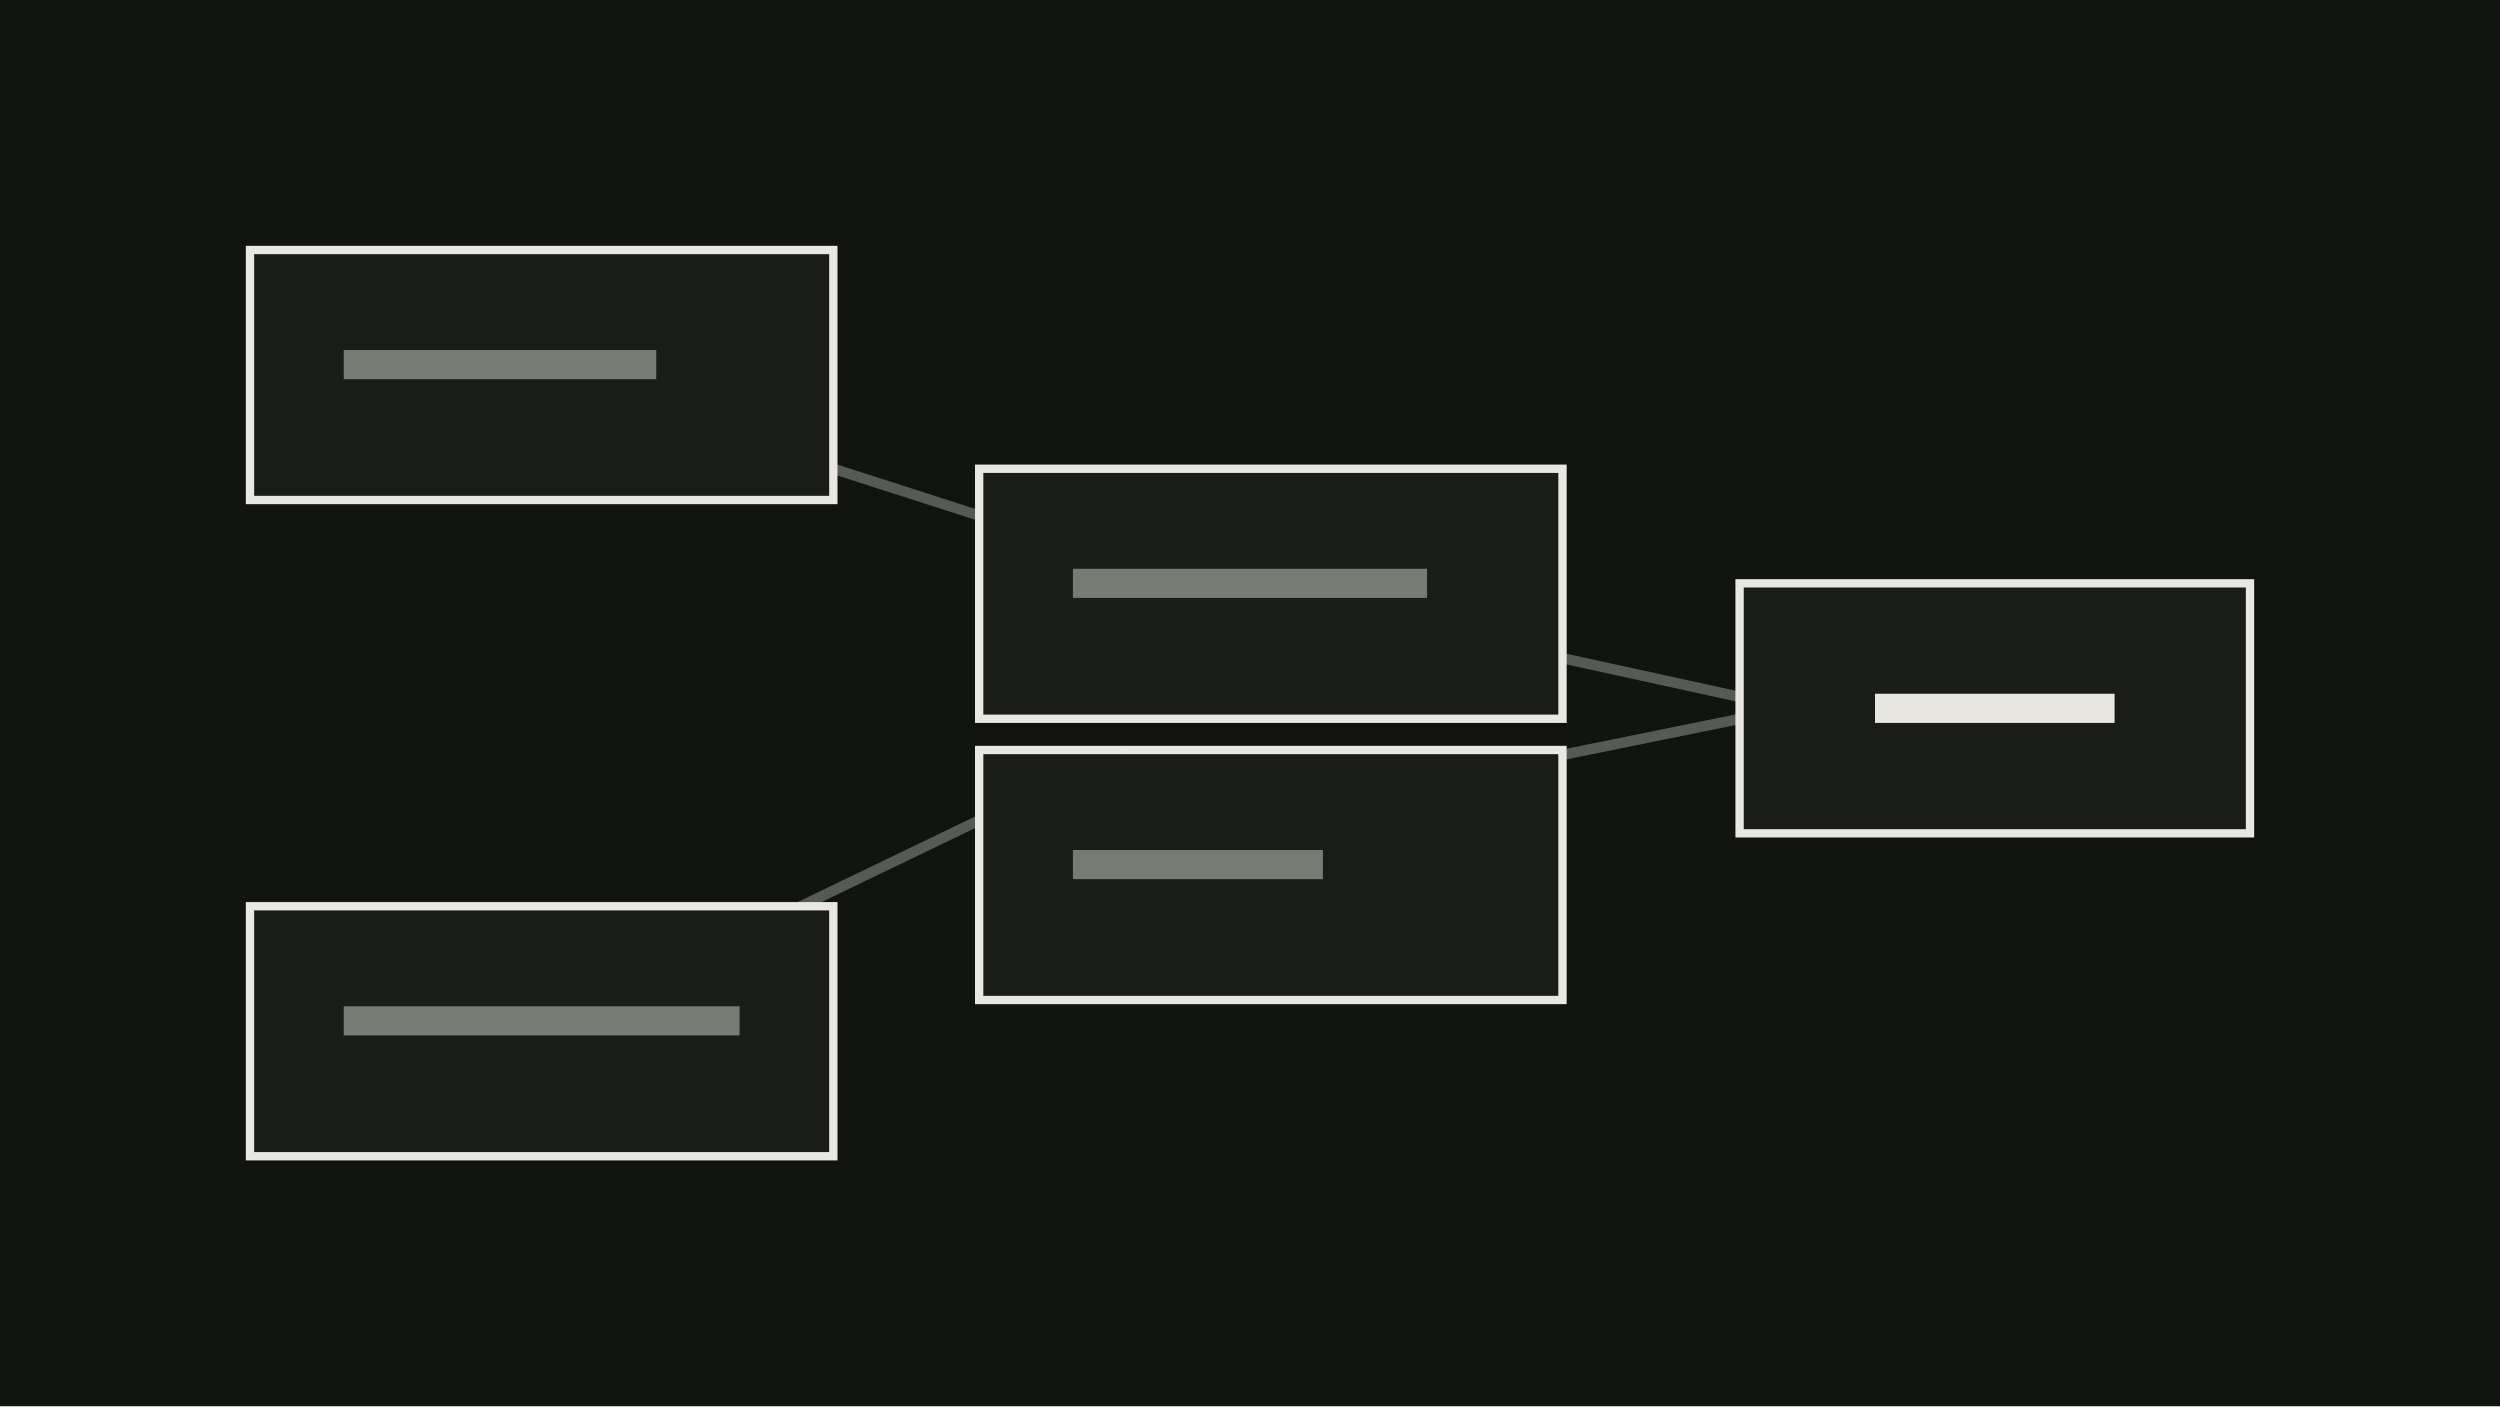
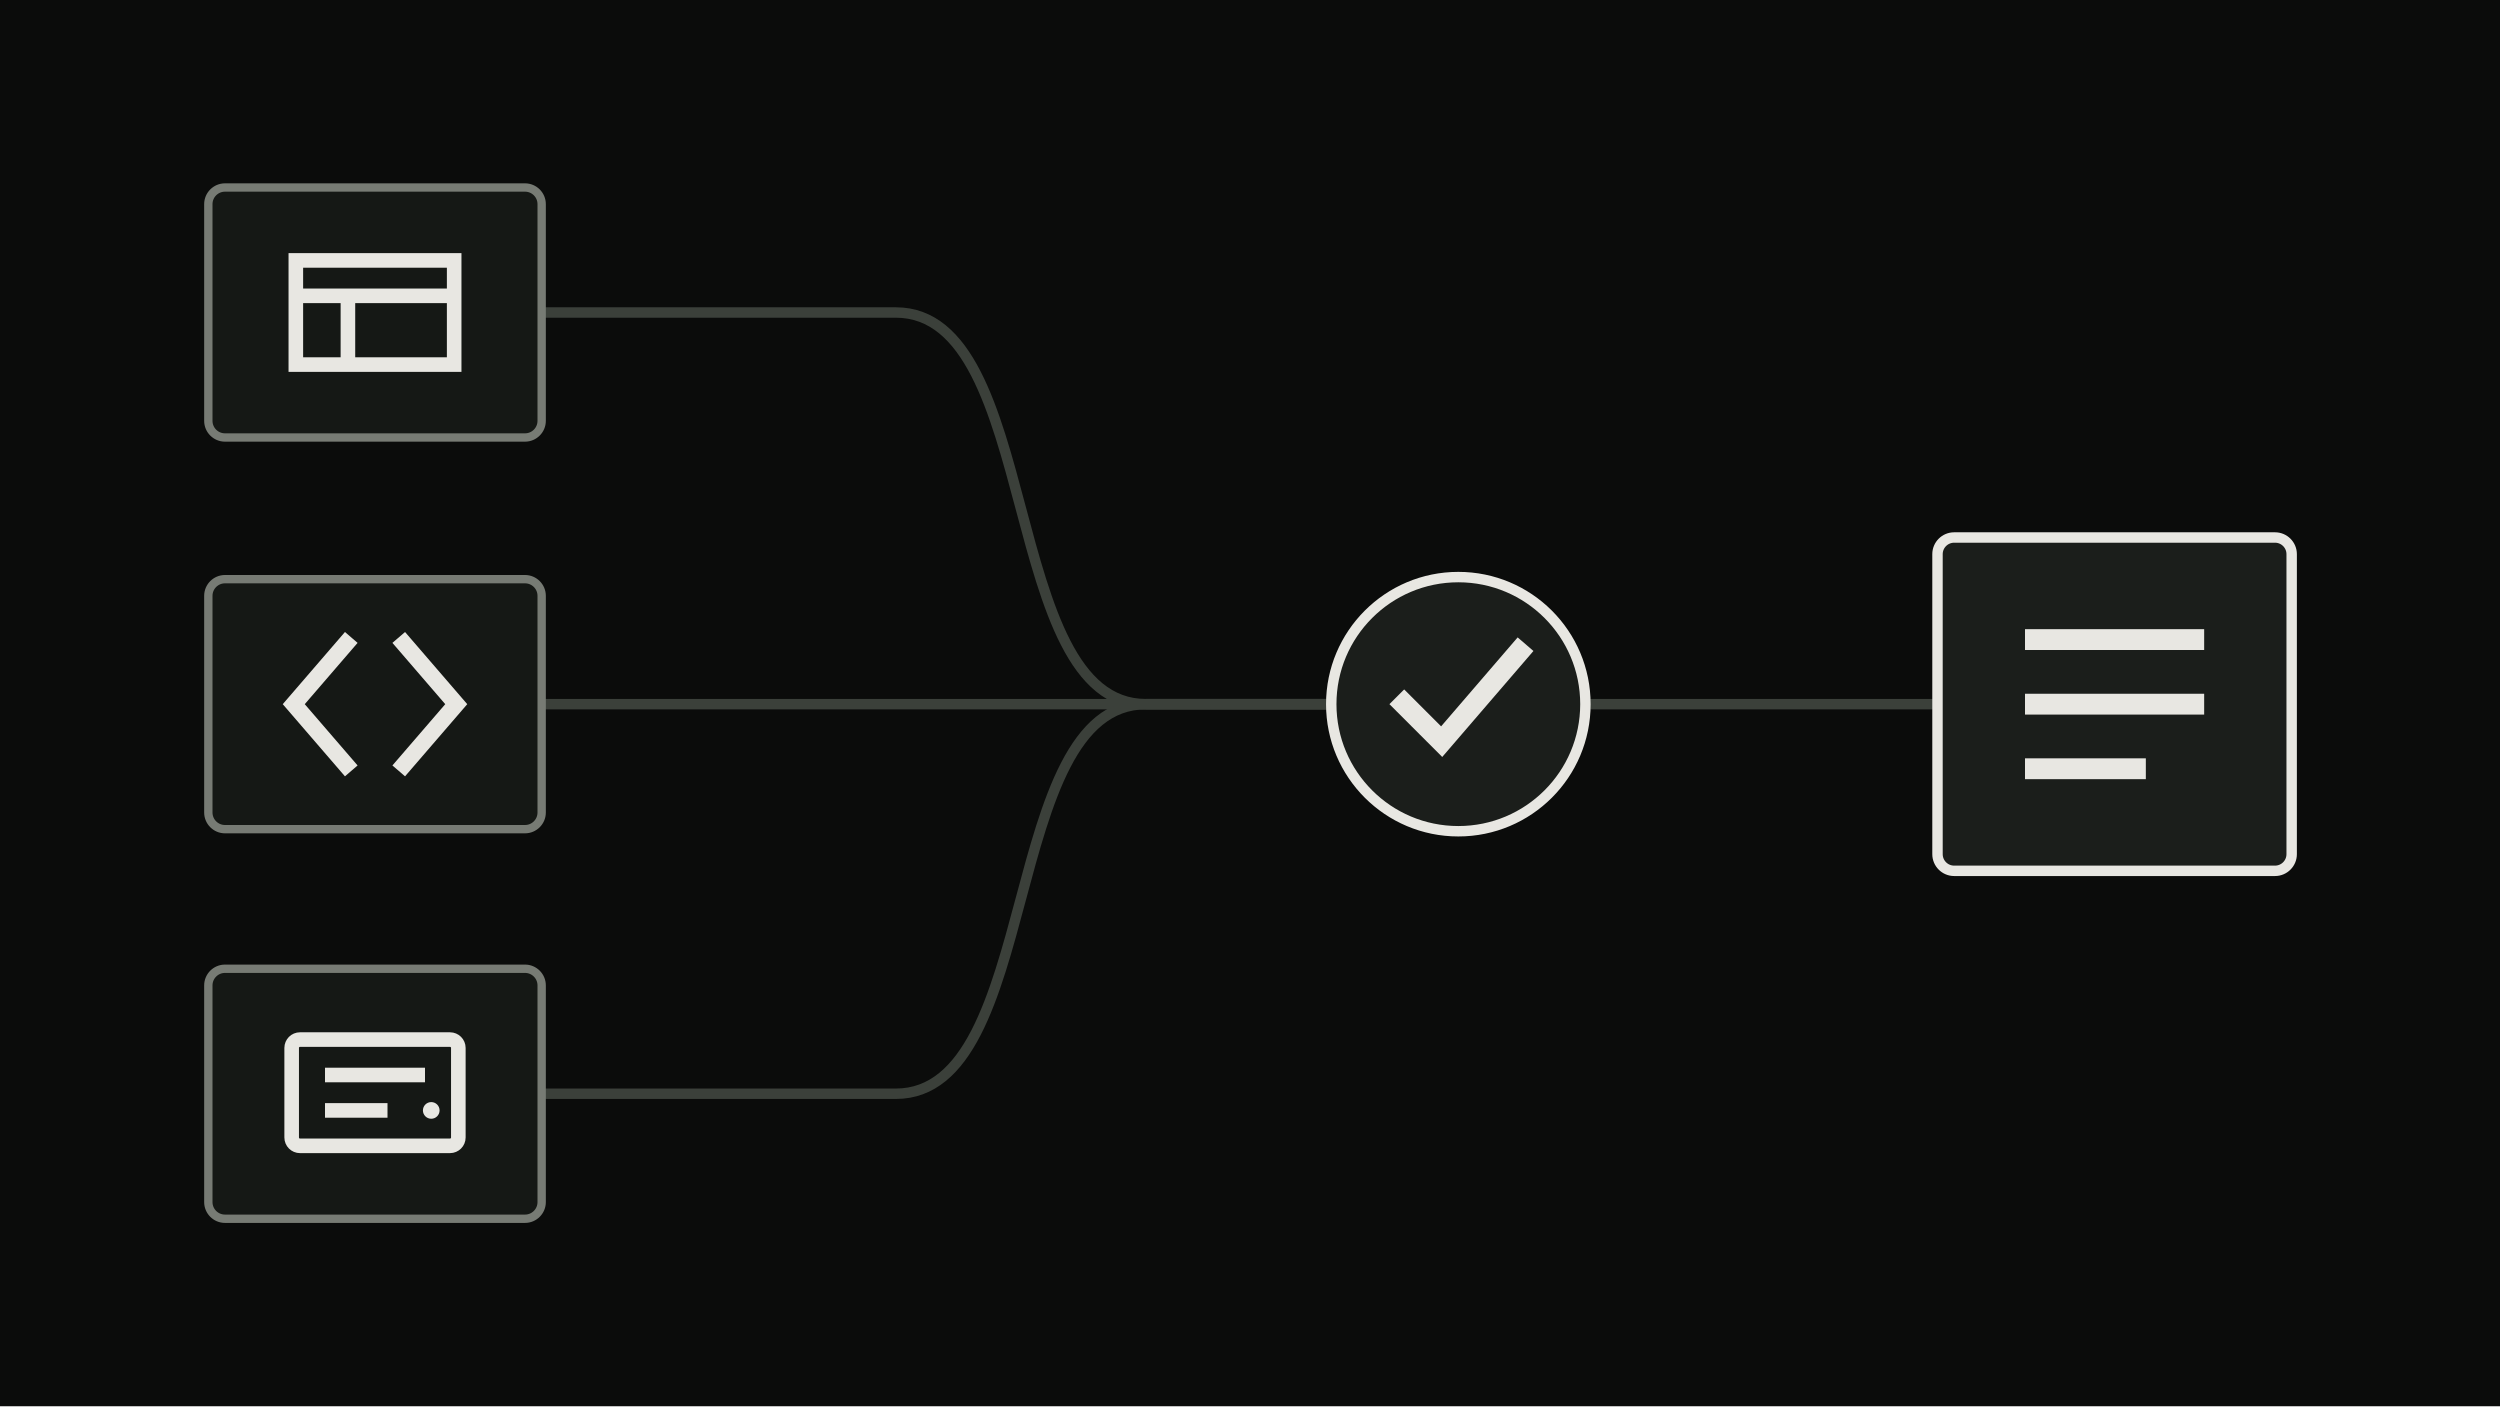
- <svg xmlns="http://www.w3.org/2000/svg" viewBox="0 0 1200 675" role="img" aria-labelledby="title">
-   <rect width="1200" height="675" fill="#111311" />
-   <g fill="none" stroke="#555b53" stroke-width="5">
-     <path d="M260 180L540 270M260 495l280-135M540 270l320 70M540 405l320-65" />
+ <svg xmlns="http://www.w3.org/2000/svg" viewBox="0 0 1200 675" role="img" aria-labelledby="title desc">
+   <rect width="1200" height="675" fill="#0b0c0b" />
+   <g fill="none" stroke="#3b403a" stroke-width="5">
+     <path d="M260 150H430c70 0 50 188 120 188h90" />
+     <path d="M260 338h380" />
+     <path d="M260 525h170c70 0 50-187 120-187h90" />
+     <path d="M760 338h170" />
  </g>
-   <g fill="#191c19" stroke="#e8e7e2" stroke-width="4">
-     <rect x="120" y="120" width="280" height="120" />
-     <rect x="120" y="435" width="280" height="120" />
-     <rect x="470" y="225" width="280" height="120" />
-     <rect x="470" y="360" width="280" height="120" />
-     <rect x="835" y="280" width="245" height="120" />
+   <g fill="#151815" stroke="#777b74" stroke-width="4">
+     <rect x="100" y="90" width="160" height="120" rx="8" />
+     <rect x="100" y="278" width="160" height="120" rx="8" />
+     <rect x="100" y="465" width="160" height="120" rx="8" />
  </g>
-   <g fill="#777b74">
-     <rect x="165" y="168" width="150" height="14" />
-     <rect x="165" y="483" width="190" height="14" />
-     <rect x="515" y="273" width="170" height="14" />
-     <rect x="515" y="408" width="120" height="14" />
+   <g fill="none" stroke="#e8e7e2" stroke-width="7">
+     <path d="M142 125h76v50h-76z" />
+     <path d="M142 142h76M167 142v33" />
  </g>
-   <path d="M900 340h115" stroke="#e8e7e2" stroke-width="14" />
+   <g fill="none" stroke="#e8e7e2" stroke-width="8" stroke-linecap="square" stroke-linejoin="miter">
+     <path d="M166 309l-25 29 25 29M194 309l25 29-25 29" />
+   </g>
+   <g fill="none" stroke="#e8e7e2" stroke-width="7">
+     <rect x="140" y="499" width="80" height="51" rx="4" />
+     <path d="M156 516h48M156 533h30" />
+   </g>
+   <circle cx="207" cy="533" r="4" fill="#e8e7e2" />
+   <g fill="#1b1e1b" stroke="#e8e7e2" stroke-width="5">
+     <circle cx="700" cy="338" r="61" />
+     <rect x="930" y="258" width="170" height="160" rx="8" />
+   </g>
+   <path d="M674 338l18 18 37-43" fill="none" stroke="#e8e7e2" stroke-width="10" stroke-linecap="square" />
+   <g fill="#e8e7e2">
+     <rect x="972" y="302" width="86" height="10" />
+     <rect x="972" y="333" width="86" height="10" />
+     <rect x="972" y="364" width="58" height="10" />
+   </g>
</svg>
